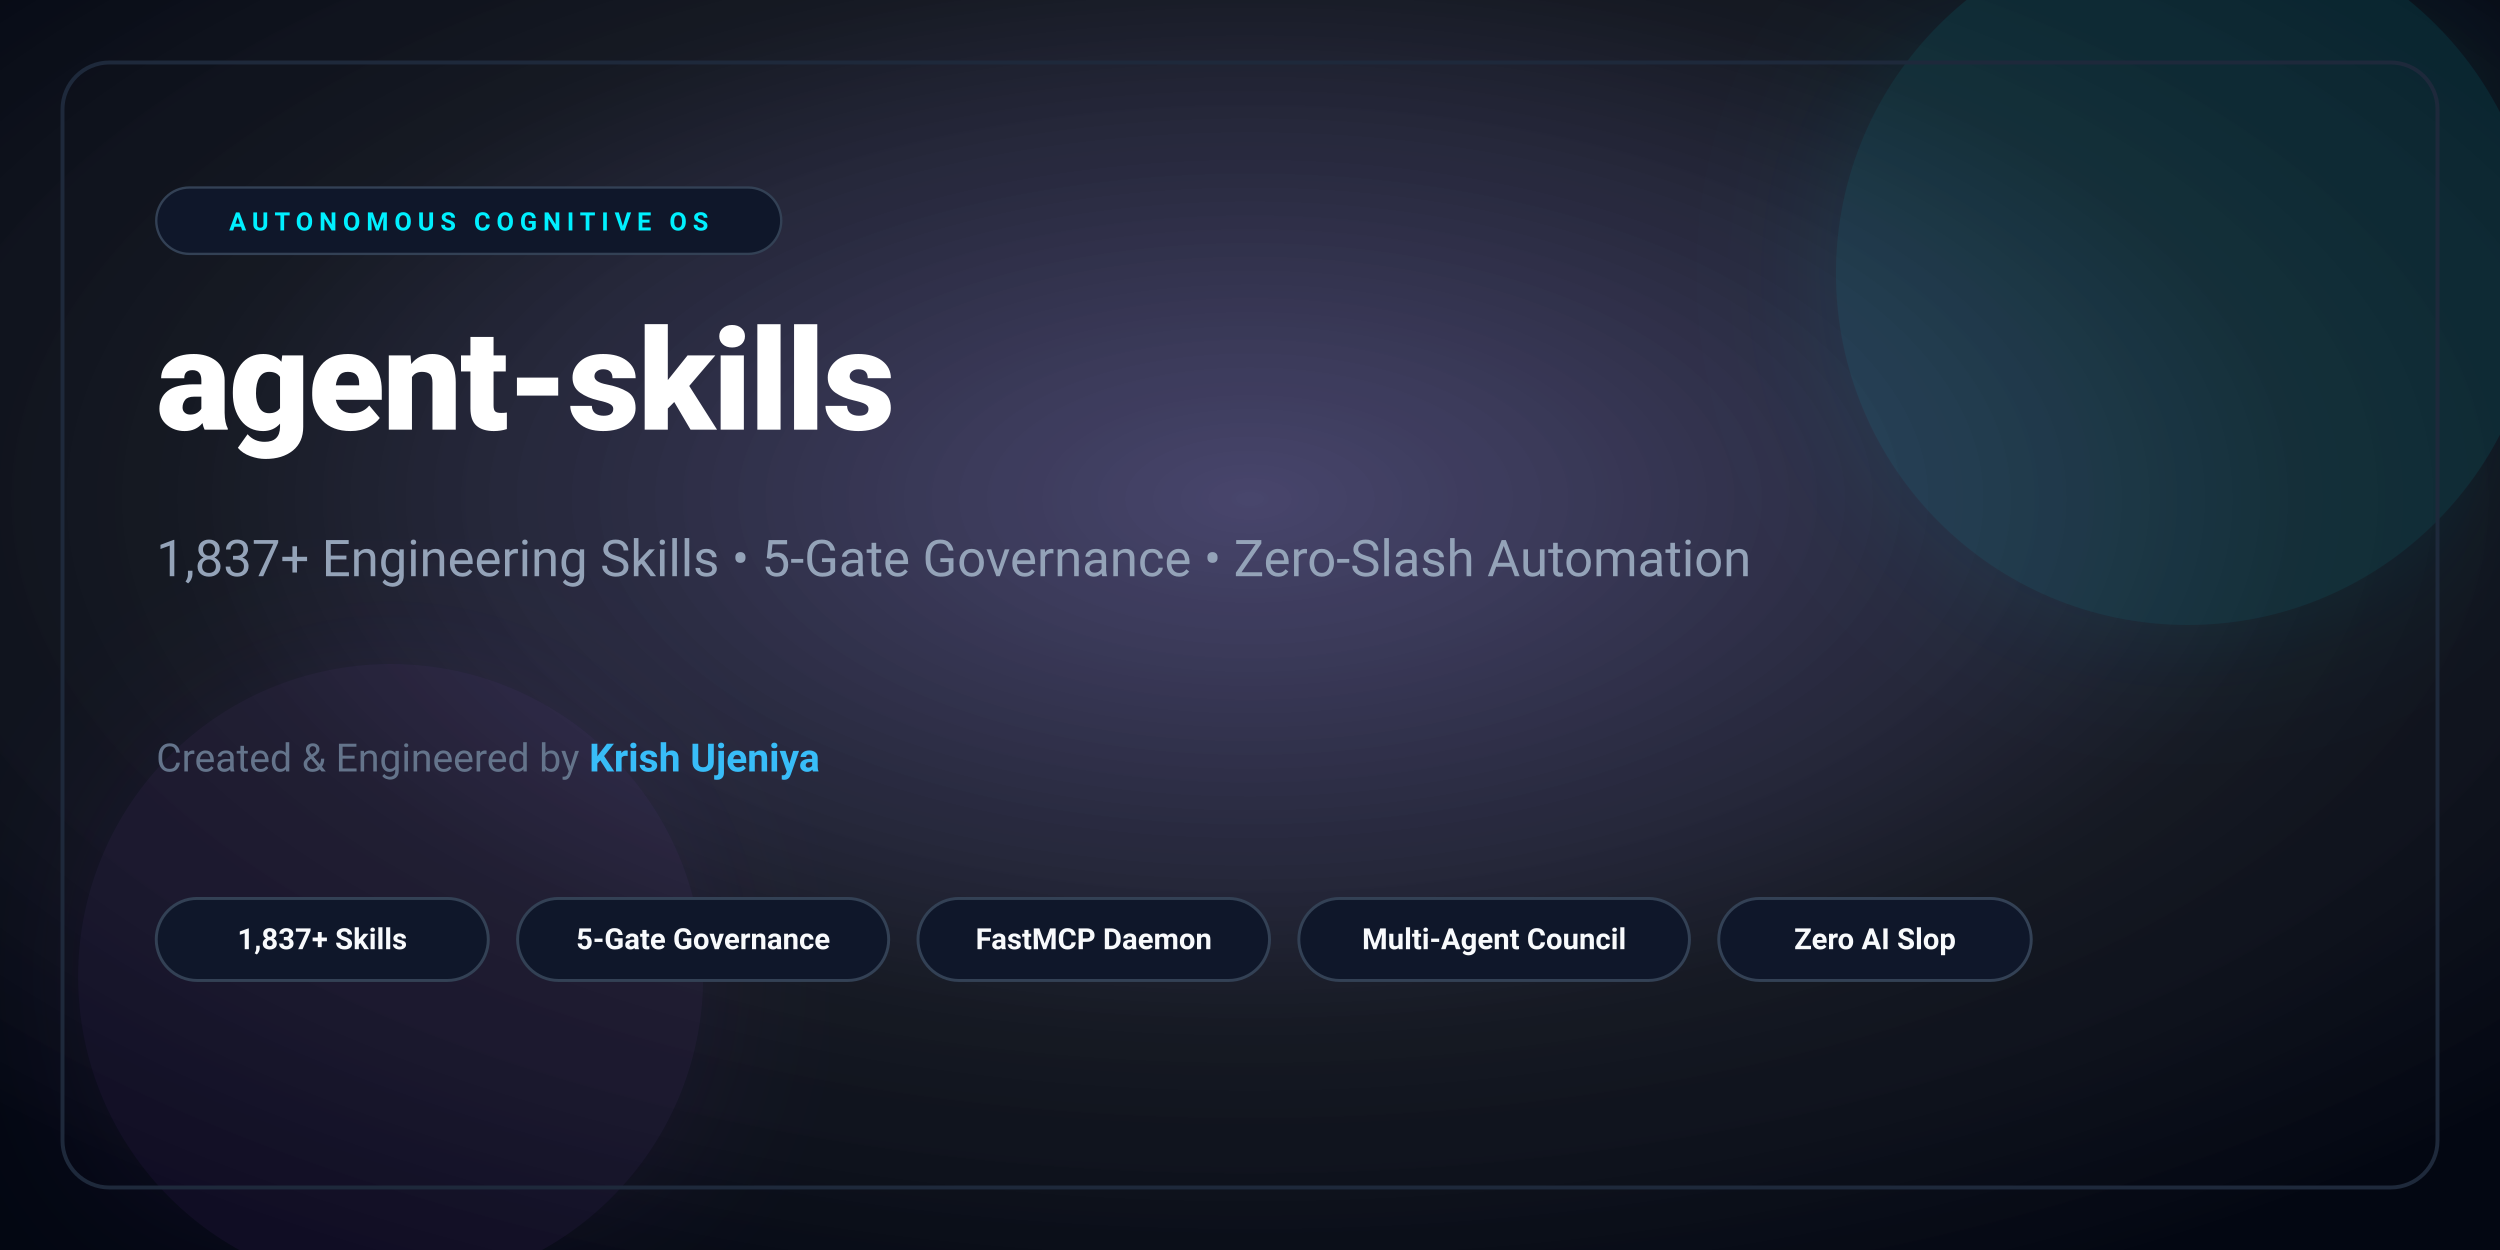
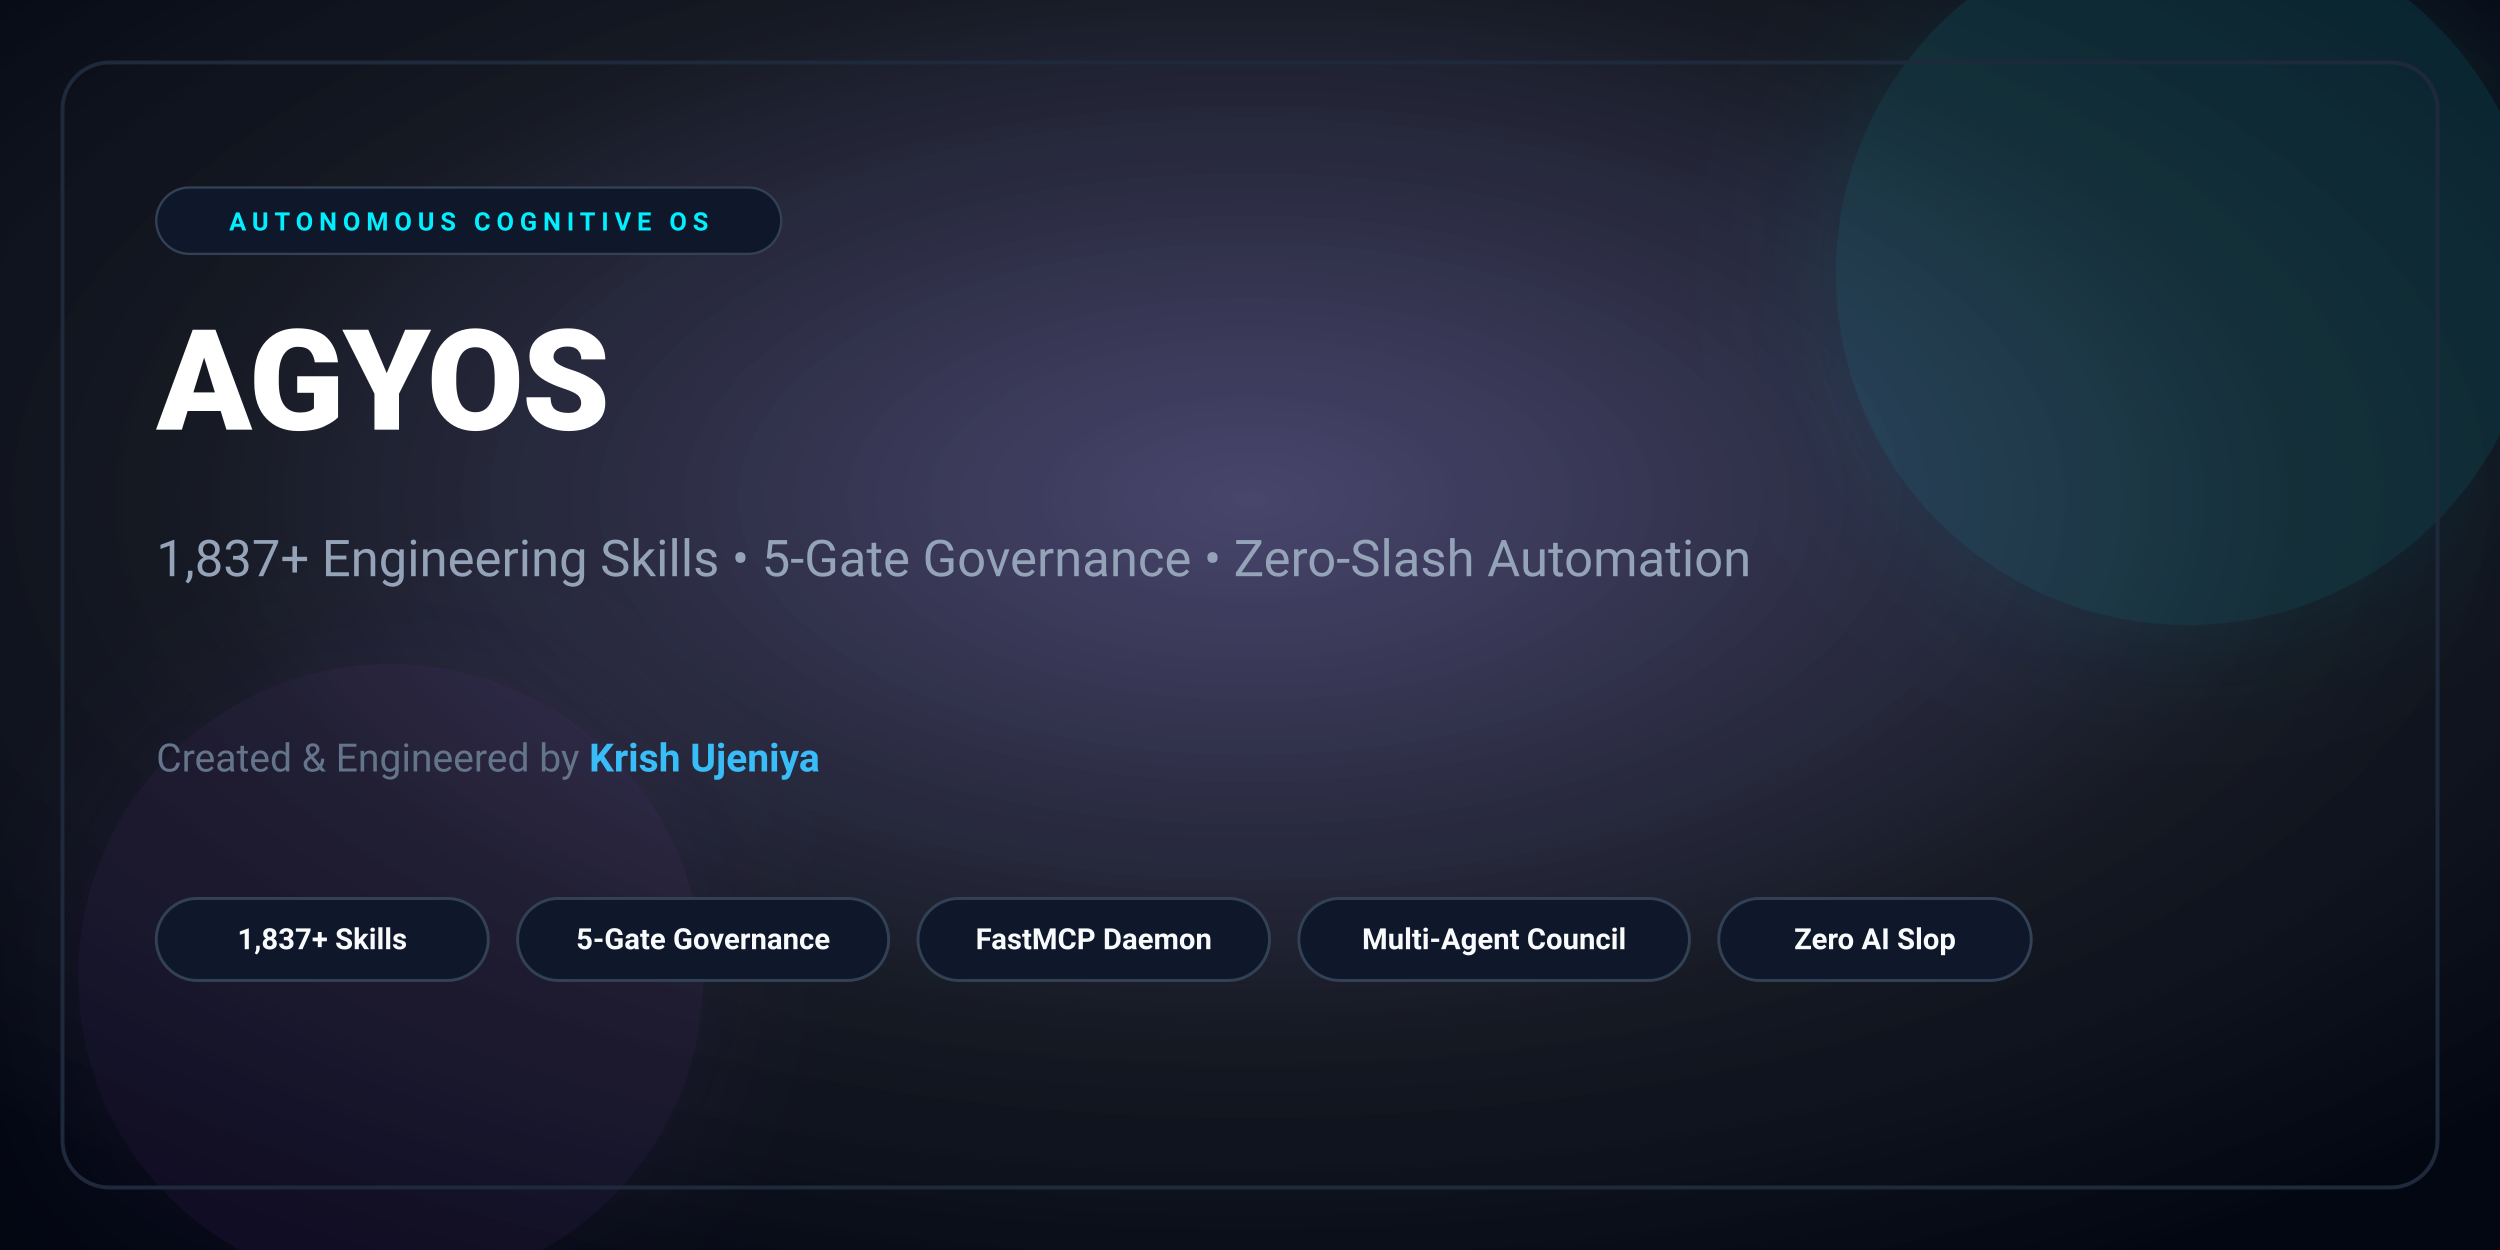
<svg xmlns="http://www.w3.org/2000/svg" viewBox="0 0 1280 640" width="1280" height="640">
  <defs>
    <radialGradient id="bg" cx="50%" cy="40%" r="70%">
      <stop offset="0%" stop-color="#1E1B4B" stop-opacity="0.8" />
      <stop offset="60%" stop-color="#0B0F19" stop-opacity="0.95" />
      <stop offset="100%" stop-color="#030712" stop-opacity="1" />
    </radialGradient>
    <linearGradient id="accent" x1="0%" y1="0%" x2="100%" y2="0%">
      <stop offset="0%" stop-color="#00F0FF" />
      <stop offset="50%" stop-color="#6366F1" />
      <stop offset="100%" stop-color="#A855F7" />
    </linearGradient>
    <filter id="glow" x="-20%" y="-20%" width="140%" height="140%">
      <feGaussianBlur stdDeviation="40" result="blur" />
      <feComposite in="SourceGraphic" in2="blur" operator="over" />
    </filter>
  </defs>
  <rect width="1280" height="640" fill="url(#bg)" />
  <circle cx="1120" cy="140" r="180" fill="#00F0FF" opacity="0.1" filter="url(#glow)" />
  <circle cx="200" cy="500" r="160" fill="#A855F7" opacity="0.08" filter="url(#glow)" />
  <rect x="32" y="32" width="1216" height="576" rx="24" fill="none" stroke="#1E293B" stroke-width="2" />
  <g transform="translate(80, 96)">
    <rect width="320" height="34" rx="17" fill="#0F172A" stroke="#334155" stroke-width="1.2" />
    <text x="160" y="22" fill="#00F0FF" font-family="-apple-system, BlinkMacSystemFont, 'Segoe UI', Roboto, sans-serif" font-size="13" font-weight="700" letter-spacing="3" text-anchor="middle">AUTONOMOUS COGNITIVE OS</text>
  </g>
-   <text x="80" y="220" fill="#FFFFFF" font-family="-apple-system, BlinkMacSystemFont, 'SF Pro Display', 'Segoe UI', Roboto, sans-serif" font-size="72" font-weight="900" letter-spacing="-1">agent-skills</text>
+   <text x="80" y="220" fill="#FFFFFF" font-family="-apple-system, BlinkMacSystemFont, 'SF Pro Display', 'Segoe UI', Roboto, sans-serif" font-size="72" font-weight="900" letter-spacing="-1">AGYOS</text>
  <text x="80" y="295" fill="#94A3B8" font-family="-apple-system, BlinkMacSystemFont, 'Segoe UI', Roboto, sans-serif" font-size="26" font-weight="400">1,837+ Engineering Skills • 5-Gate Governance • Zero-Slash Automation</text>
  <g transform="translate(80, 375)">
    <text x="0" y="20" fill="#64748B" font-family="-apple-system, BlinkMacSystemFont, 'Segoe UI', Roboto, sans-serif" font-size="20">Created &amp; Engineered by <tspan fill="#38BDF8" font-weight="700">Krish Ujeniya</tspan>
    </text>
  </g>
  <g transform="translate(80, 460)">
    <rect x="0" y="0" width="170" height="42" rx="21" fill="#0F172A" stroke="#334155" stroke-width="1.5" />
    <text x="85" y="26" fill="#F8FAFC" font-family="-apple-system, BlinkMacSystemFont, 'Segoe UI', Roboto, sans-serif" font-size="15" font-weight="600" text-anchor="middle">1,837+ Skills</text>
    <rect x="185" y="0" width="190" height="42" rx="21" fill="#0F172A" stroke="#334155" stroke-width="1.5" />
    <text x="280" y="26" fill="#F8FAFC" font-family="-apple-system, BlinkMacSystemFont, 'Segoe UI', Roboto, sans-serif" font-size="15" font-weight="600" text-anchor="middle">5-Gate Governance</text>
    <rect x="390" y="0" width="180" height="42" rx="21" fill="#0F172A" stroke="#334155" stroke-width="1.5" />
    <text x="480" y="26" fill="#F8FAFC" font-family="-apple-system, BlinkMacSystemFont, 'Segoe UI', Roboto, sans-serif" font-size="15" font-weight="600" text-anchor="middle">FastMCP Daemon</text>
    <rect x="585" y="0" width="200" height="42" rx="21" fill="#0F172A" stroke="#334155" stroke-width="1.5" />
    <text x="685" y="26" fill="#F8FAFC" font-family="-apple-system, BlinkMacSystemFont, 'Segoe UI', Roboto, sans-serif" font-size="15" font-weight="600" text-anchor="middle">Multi-Agent Council</text>
    <rect x="800" y="0" width="160" height="42" rx="21" fill="#0F172A" stroke="#334155" stroke-width="1.5" />
    <text x="880" y="26" fill="#F8FAFC" font-family="-apple-system, BlinkMacSystemFont, 'Segoe UI', Roboto, sans-serif" font-size="15" font-weight="600" text-anchor="middle">Zero AI Slop</text>
  </g>
</svg>
